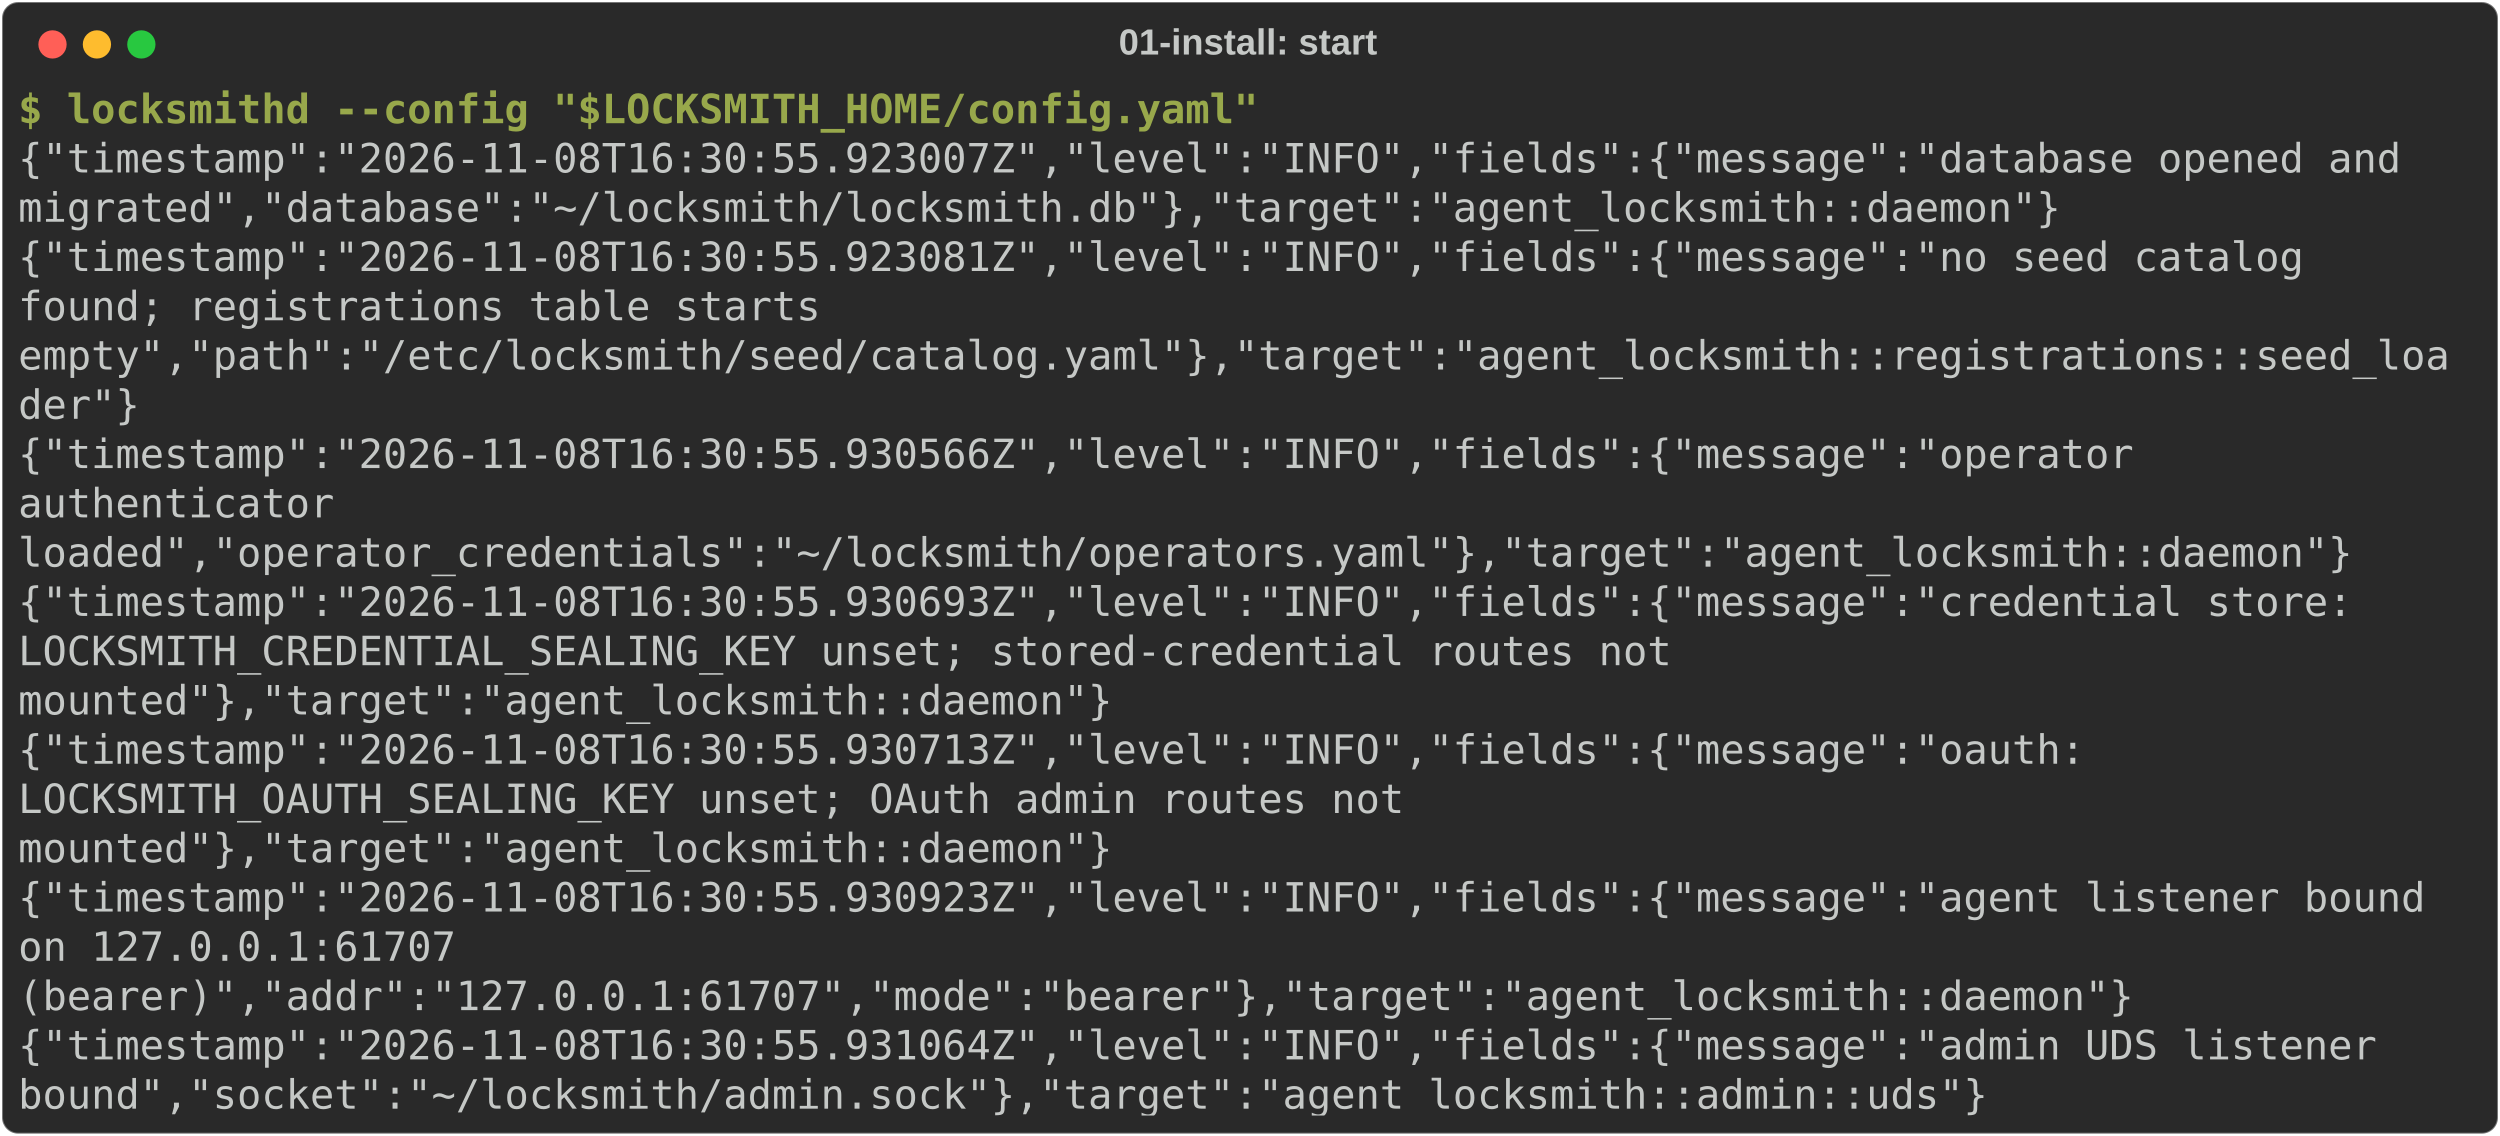
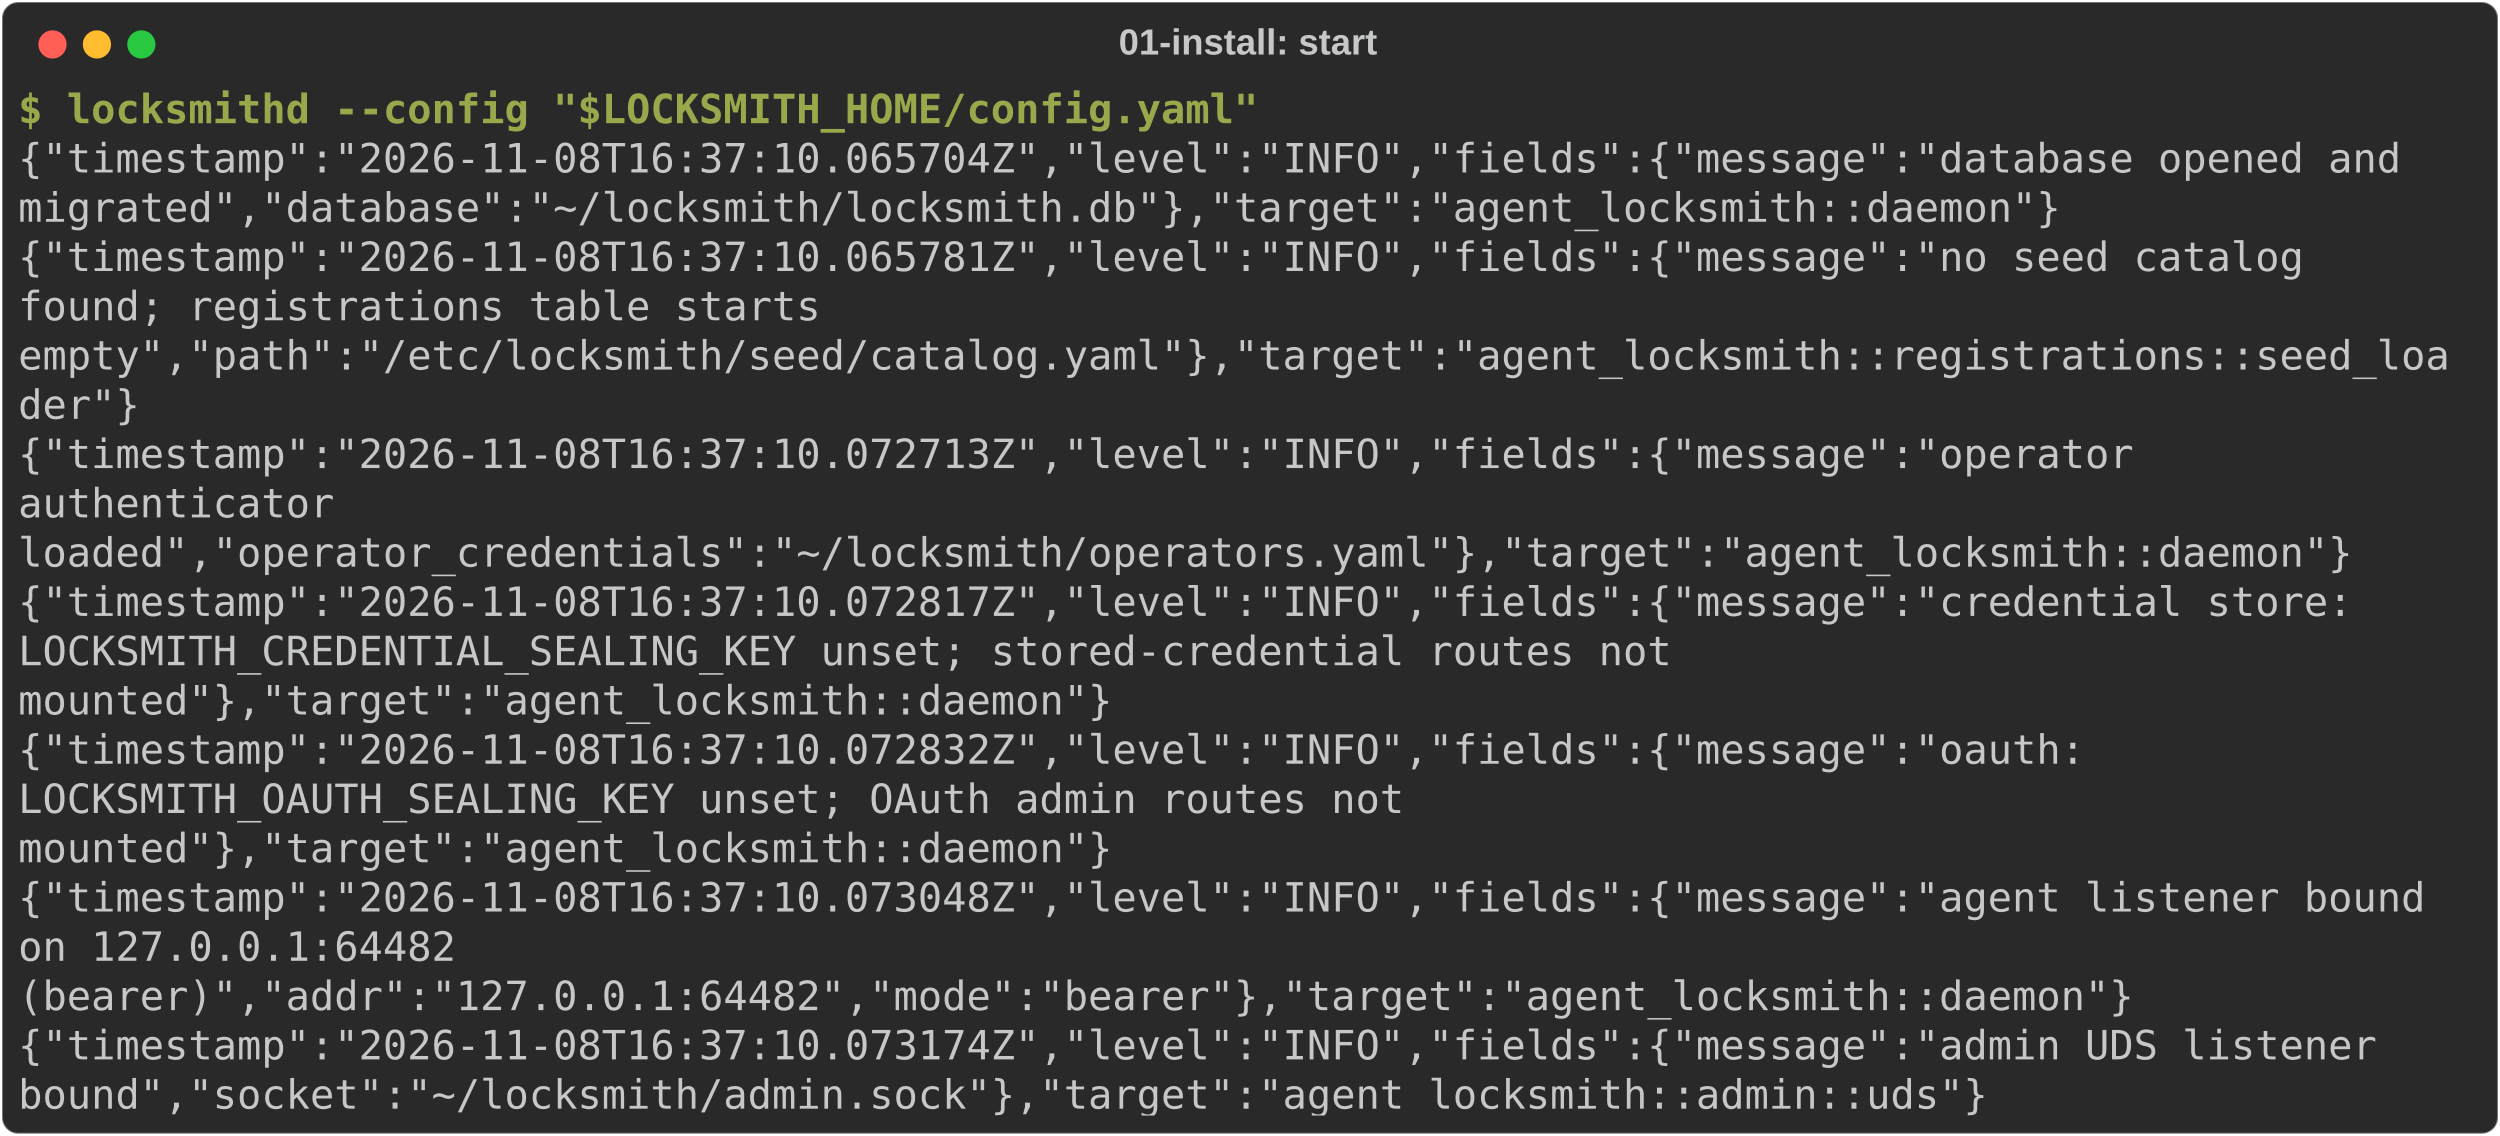
<svg xmlns="http://www.w3.org/2000/svg" class="rich-terminal" viewBox="0 0 1238 562.4">
  <style>

    @font-face {
        font-family: "Fira Code";
        src: local("FiraCode-Regular"),
                url("https://cdnjs.cloudflare.com/ajax/libs/firacode/6.2.0/woff2/FiraCode-Regular.woff2") format("woff2"),
                url("https://cdnjs.cloudflare.com/ajax/libs/firacode/6.2.0/woff/FiraCode-Regular.woff") format("woff");
        font-style: normal;
        font-weight: 400;
    }
    @font-face {
        font-family: "Fira Code";
        src: local("FiraCode-Bold"),
                url("https://cdnjs.cloudflare.com/ajax/libs/firacode/6.2.0/woff2/FiraCode-Bold.woff2") format("woff2"),
                url("https://cdnjs.cloudflare.com/ajax/libs/firacode/6.2.0/woff/FiraCode-Bold.woff") format("woff");
        font-style: bold;
        font-weight: 700;
    }

-     .terminal-747214353-matrix {
+     .terminal-3495400954-matrix {
        font-family: Fira Code, monospace;
        font-size: 20px;
        line-height: 24.4px;
        font-variant-east-asian: full-width;
    }

-     .terminal-747214353-title {
+     .terminal-3495400954-title {
        font-size: 18px;
        font-weight: bold;
        font-family: arial;
    }

-     .terminal-747214353-r1 { fill: #98a84b;font-weight: bold }
- .terminal-747214353-r2 { fill: #c5c8c6 }
+     .terminal-3495400954-r1 { fill: #98a84b;font-weight: bold }
+ .terminal-3495400954-r2 { fill: #c5c8c6 }
    </style>
  <defs>
-     <clipPath id="terminal-747214353-clip-terminal">
+     <clipPath id="terminal-3495400954-clip-terminal">
      <rect x="0" y="0" width="1219.0" height="511.4" />
    </clipPath>
-     <clipPath id="terminal-747214353-line-0">
+     <clipPath id="terminal-3495400954-line-0">
      <rect x="0" y="1.5" width="1220" height="24.65" />
    </clipPath>
-     <clipPath id="terminal-747214353-line-1">
+     <clipPath id="terminal-3495400954-line-1">
      <rect x="0" y="25.9" width="1220" height="24.65" />
    </clipPath>
-     <clipPath id="terminal-747214353-line-2">
+     <clipPath id="terminal-3495400954-line-2">
      <rect x="0" y="50.3" width="1220" height="24.65" />
    </clipPath>
-     <clipPath id="terminal-747214353-line-3">
+     <clipPath id="terminal-3495400954-line-3">
      <rect x="0" y="74.7" width="1220" height="24.65" />
    </clipPath>
-     <clipPath id="terminal-747214353-line-4">
+     <clipPath id="terminal-3495400954-line-4">
      <rect x="0" y="99.1" width="1220" height="24.65" />
    </clipPath>
-     <clipPath id="terminal-747214353-line-5">
+     <clipPath id="terminal-3495400954-line-5">
      <rect x="0" y="123.5" width="1220" height="24.65" />
    </clipPath>
-     <clipPath id="terminal-747214353-line-6">
+     <clipPath id="terminal-3495400954-line-6">
      <rect x="0" y="147.9" width="1220" height="24.65" />
    </clipPath>
-     <clipPath id="terminal-747214353-line-7">
+     <clipPath id="terminal-3495400954-line-7">
      <rect x="0" y="172.3" width="1220" height="24.65" />
    </clipPath>
-     <clipPath id="terminal-747214353-line-8">
+     <clipPath id="terminal-3495400954-line-8">
      <rect x="0" y="196.7" width="1220" height="24.65" />
    </clipPath>
-     <clipPath id="terminal-747214353-line-9">
+     <clipPath id="terminal-3495400954-line-9">
      <rect x="0" y="221.1" width="1220" height="24.65" />
    </clipPath>
-     <clipPath id="terminal-747214353-line-10">
+     <clipPath id="terminal-3495400954-line-10">
      <rect x="0" y="245.5" width="1220" height="24.65" />
    </clipPath>
-     <clipPath id="terminal-747214353-line-11">
+     <clipPath id="terminal-3495400954-line-11">
      <rect x="0" y="269.9" width="1220" height="24.65" />
    </clipPath>
-     <clipPath id="terminal-747214353-line-12">
+     <clipPath id="terminal-3495400954-line-12">
      <rect x="0" y="294.3" width="1220" height="24.65" />
    </clipPath>
-     <clipPath id="terminal-747214353-line-13">
+     <clipPath id="terminal-3495400954-line-13">
      <rect x="0" y="318.7" width="1220" height="24.65" />
    </clipPath>
-     <clipPath id="terminal-747214353-line-14">
+     <clipPath id="terminal-3495400954-line-14">
      <rect x="0" y="343.1" width="1220" height="24.65" />
    </clipPath>
-     <clipPath id="terminal-747214353-line-15">
+     <clipPath id="terminal-3495400954-line-15">
      <rect x="0" y="367.5" width="1220" height="24.65" />
    </clipPath>
-     <clipPath id="terminal-747214353-line-16">
+     <clipPath id="terminal-3495400954-line-16">
      <rect x="0" y="391.9" width="1220" height="24.65" />
    </clipPath>
-     <clipPath id="terminal-747214353-line-17">
+     <clipPath id="terminal-3495400954-line-17">
      <rect x="0" y="416.3" width="1220" height="24.65" />
    </clipPath>
-     <clipPath id="terminal-747214353-line-18">
+     <clipPath id="terminal-3495400954-line-18">
      <rect x="0" y="440.7" width="1220" height="24.65" />
    </clipPath>
-     <clipPath id="terminal-747214353-line-19">
+     <clipPath id="terminal-3495400954-line-19">
      <rect x="0" y="465.1" width="1220" height="24.65" />
    </clipPath>
  </defs>
  <rect fill="#292929" stroke="rgba(255,255,255,0.35)" stroke-width="1" x="1" y="1" width="1236" height="560.4" rx="8" />
-   <text class="terminal-747214353-title" fill="#c5c8c6" text-anchor="middle" x="618" y="27">01-install: start</text>
+   <text class="terminal-3495400954-title" fill="#c5c8c6" text-anchor="middle" x="618" y="27">01-install: start</text>
  <g transform="translate(26,22)">
    <circle cx="0" cy="0" r="7" fill="#ff5f57" />
    <circle cx="22" cy="0" r="7" fill="#febc2e" />
    <circle cx="44" cy="0" r="7" fill="#28c840" />
  </g>
-   <g transform="translate(9, 41)" clip-path="url(#terminal-747214353-clip-terminal)">
-     <g class="terminal-747214353-matrix">
-       <text class="terminal-747214353-r1" x="0" y="20" textLength="622.2" clip-path="url(#terminal-747214353-line-0)">$ locksmithd --config "$LOCKSMITH_HOME/config.yaml"</text>
-       <text class="terminal-747214353-r2" x="1220" y="20" textLength="12.2" clip-path="url(#terminal-747214353-line-0)">
+   <g transform="translate(9, 41)" clip-path="url(#terminal-3495400954-clip-terminal)">
+     <g class="terminal-3495400954-matrix">
+       <text class="terminal-3495400954-r1" x="0" y="20" textLength="622.2" clip-path="url(#terminal-3495400954-line-0)">$ locksmithd --config "$LOCKSMITH_HOME/config.yaml"</text>
+       <text class="terminal-3495400954-r2" x="1220" y="20" textLength="12.2" clip-path="url(#terminal-3495400954-line-0)">
</text>
-       <text class="terminal-747214353-r2" x="0" y="44.4" textLength="1207.8" clip-path="url(#terminal-747214353-line-1)">{"timestamp":"2026-11-08T16:30:55.923007Z","level":"INFO","fields":{"message":"database opened and </text>
-       <text class="terminal-747214353-r2" x="1220" y="44.4" textLength="12.2" clip-path="url(#terminal-747214353-line-1)">
+       <text class="terminal-3495400954-r2" x="0" y="44.4" textLength="1207.8" clip-path="url(#terminal-3495400954-line-1)">{"timestamp":"2026-11-08T16:37:10.065704Z","level":"INFO","fields":{"message":"database opened and </text>
+       <text class="terminal-3495400954-r2" x="1220" y="44.4" textLength="12.2" clip-path="url(#terminal-3495400954-line-1)">
</text>
-       <text class="terminal-747214353-r2" x="0" y="68.8" textLength="1024.8" clip-path="url(#terminal-747214353-line-2)">migrated","database":"~/locksmith/locksmith.db"},"target":"agent_locksmith::daemon"}</text>
-       <text class="terminal-747214353-r2" x="1220" y="68.8" textLength="12.2" clip-path="url(#terminal-747214353-line-2)">
+       <text class="terminal-3495400954-r2" x="0" y="68.8" textLength="1024.8" clip-path="url(#terminal-3495400954-line-2)">migrated","database":"~/locksmith/locksmith.db"},"target":"agent_locksmith::daemon"}</text>
+       <text class="terminal-3495400954-r2" x="1220" y="68.8" textLength="12.2" clip-path="url(#terminal-3495400954-line-2)">
</text>
-       <text class="terminal-747214353-r2" x="0" y="93.2" textLength="1159" clip-path="url(#terminal-747214353-line-3)">{"timestamp":"2026-11-08T16:30:55.923081Z","level":"INFO","fields":{"message":"no seed catalog </text>
-       <text class="terminal-747214353-r2" x="1220" y="93.2" textLength="12.2" clip-path="url(#terminal-747214353-line-3)">
+       <text class="terminal-3495400954-r2" x="0" y="93.2" textLength="1159" clip-path="url(#terminal-3495400954-line-3)">{"timestamp":"2026-11-08T16:37:10.065781Z","level":"INFO","fields":{"message":"no seed catalog </text>
+       <text class="terminal-3495400954-r2" x="1220" y="93.2" textLength="12.2" clip-path="url(#terminal-3495400954-line-3)">
</text>
-       <text class="terminal-747214353-r2" x="0" y="117.6" textLength="414.8" clip-path="url(#terminal-747214353-line-4)">found; registrations table starts </text>
-       <text class="terminal-747214353-r2" x="1220" y="117.6" textLength="12.2" clip-path="url(#terminal-747214353-line-4)">
+       <text class="terminal-3495400954-r2" x="0" y="117.6" textLength="414.8" clip-path="url(#terminal-3495400954-line-4)">found; registrations table starts </text>
+       <text class="terminal-3495400954-r2" x="1220" y="117.6" textLength="12.2" clip-path="url(#terminal-3495400954-line-4)">
</text>
-       <text class="terminal-747214353-r2" x="0" y="142" textLength="1220" clip-path="url(#terminal-747214353-line-5)">empty","path":"/etc/locksmith/seed/catalog.yaml"},"target":"agent_locksmith::registrations::seed_loa</text>
-       <text class="terminal-747214353-r2" x="1220" y="142" textLength="12.2" clip-path="url(#terminal-747214353-line-5)">
+       <text class="terminal-3495400954-r2" x="0" y="142" textLength="1220" clip-path="url(#terminal-3495400954-line-5)">empty","path":"/etc/locksmith/seed/catalog.yaml"},"target":"agent_locksmith::registrations::seed_loa</text>
+       <text class="terminal-3495400954-r2" x="1220" y="142" textLength="12.2" clip-path="url(#terminal-3495400954-line-5)">
</text>
-       <text class="terminal-747214353-r2" x="0" y="166.4" textLength="61" clip-path="url(#terminal-747214353-line-6)">der"}</text>
-       <text class="terminal-747214353-r2" x="1220" y="166.4" textLength="12.2" clip-path="url(#terminal-747214353-line-6)">
+       <text class="terminal-3495400954-r2" x="0" y="166.4" textLength="61" clip-path="url(#terminal-3495400954-line-6)">der"}</text>
+       <text class="terminal-3495400954-r2" x="1220" y="166.4" textLength="12.2" clip-path="url(#terminal-3495400954-line-6)">
</text>
-       <text class="terminal-747214353-r2" x="0" y="190.8" textLength="1073.6" clip-path="url(#terminal-747214353-line-7)">{"timestamp":"2026-11-08T16:30:55.930566Z","level":"INFO","fields":{"message":"operator </text>
-       <text class="terminal-747214353-r2" x="1220" y="190.8" textLength="12.2" clip-path="url(#terminal-747214353-line-7)">
+       <text class="terminal-3495400954-r2" x="0" y="190.8" textLength="1073.6" clip-path="url(#terminal-3495400954-line-7)">{"timestamp":"2026-11-08T16:37:10.072713Z","level":"INFO","fields":{"message":"operator </text>
+       <text class="terminal-3495400954-r2" x="1220" y="190.8" textLength="12.2" clip-path="url(#terminal-3495400954-line-7)">
</text>
-       <text class="terminal-747214353-r2" x="0" y="215.2" textLength="170.8" clip-path="url(#terminal-747214353-line-8)">authenticator </text>
-       <text class="terminal-747214353-r2" x="1220" y="215.2" textLength="12.2" clip-path="url(#terminal-747214353-line-8)">
+       <text class="terminal-3495400954-r2" x="0" y="215.2" textLength="170.8" clip-path="url(#terminal-3495400954-line-8)">authenticator </text>
+       <text class="terminal-3495400954-r2" x="1220" y="215.2" textLength="12.2" clip-path="url(#terminal-3495400954-line-8)">
</text>
-       <text class="terminal-747214353-r2" x="0" y="239.6" textLength="1171.2" clip-path="url(#terminal-747214353-line-9)">loaded","operator_credentials":"~/locksmith/operators.yaml"},"target":"agent_locksmith::daemon"}</text>
-       <text class="terminal-747214353-r2" x="1220" y="239.6" textLength="12.2" clip-path="url(#terminal-747214353-line-9)">
+       <text class="terminal-3495400954-r2" x="0" y="239.6" textLength="1171.2" clip-path="url(#terminal-3495400954-line-9)">loaded","operator_credentials":"~/locksmith/operators.yaml"},"target":"agent_locksmith::daemon"}</text>
+       <text class="terminal-3495400954-r2" x="1220" y="239.6" textLength="12.2" clip-path="url(#terminal-3495400954-line-9)">
</text>
-       <text class="terminal-747214353-r2" x="0" y="264" textLength="1183.4" clip-path="url(#terminal-747214353-line-10)">{"timestamp":"2026-11-08T16:30:55.930693Z","level":"INFO","fields":{"message":"credential store: </text>
-       <text class="terminal-747214353-r2" x="1220" y="264" textLength="12.2" clip-path="url(#terminal-747214353-line-10)">
+       <text class="terminal-3495400954-r2" x="0" y="264" textLength="1183.4" clip-path="url(#terminal-3495400954-line-10)">{"timestamp":"2026-11-08T16:37:10.072817Z","level":"INFO","fields":{"message":"credential store: </text>
+       <text class="terminal-3495400954-r2" x="1220" y="264" textLength="12.2" clip-path="url(#terminal-3495400954-line-10)">
</text>
-       <text class="terminal-747214353-r2" x="0" y="288.4" textLength="841.8" clip-path="url(#terminal-747214353-line-11)">LOCKSMITH_CREDENTIAL_SEALING_KEY unset; stored-credential routes not </text>
-       <text class="terminal-747214353-r2" x="1220" y="288.4" textLength="12.2" clip-path="url(#terminal-747214353-line-11)">
+       <text class="terminal-3495400954-r2" x="0" y="288.4" textLength="841.8" clip-path="url(#terminal-3495400954-line-11)">LOCKSMITH_CREDENTIAL_SEALING_KEY unset; stored-credential routes not </text>
+       <text class="terminal-3495400954-r2" x="1220" y="288.4" textLength="12.2" clip-path="url(#terminal-3495400954-line-11)">
</text>
-       <text class="terminal-747214353-r2" x="0" y="312.8" textLength="549" clip-path="url(#terminal-747214353-line-12)">mounted"},"target":"agent_locksmith::daemon"}</text>
-       <text class="terminal-747214353-r2" x="1220" y="312.8" textLength="12.2" clip-path="url(#terminal-747214353-line-12)">
+       <text class="terminal-3495400954-r2" x="0" y="312.8" textLength="549" clip-path="url(#terminal-3495400954-line-12)">mounted"},"target":"agent_locksmith::daemon"}</text>
+       <text class="terminal-3495400954-r2" x="1220" y="312.8" textLength="12.2" clip-path="url(#terminal-3495400954-line-12)">
</text>
-       <text class="terminal-747214353-r2" x="0" y="337.2" textLength="1049.2" clip-path="url(#terminal-747214353-line-13)">{"timestamp":"2026-11-08T16:30:55.930713Z","level":"INFO","fields":{"message":"oauth: </text>
-       <text class="terminal-747214353-r2" x="1220" y="337.2" textLength="12.2" clip-path="url(#terminal-747214353-line-13)">
+       <text class="terminal-3495400954-r2" x="0" y="337.2" textLength="1049.2" clip-path="url(#terminal-3495400954-line-13)">{"timestamp":"2026-11-08T16:37:10.072832Z","level":"INFO","fields":{"message":"oauth: </text>
+       <text class="terminal-3495400954-r2" x="1220" y="337.2" textLength="12.2" clip-path="url(#terminal-3495400954-line-13)">
</text>
-       <text class="terminal-747214353-r2" x="0" y="361.6" textLength="707.6" clip-path="url(#terminal-747214353-line-14)">LOCKSMITH_OAUTH_SEALING_KEY unset; OAuth admin routes not </text>
-       <text class="terminal-747214353-r2" x="1220" y="361.6" textLength="12.2" clip-path="url(#terminal-747214353-line-14)">
+       <text class="terminal-3495400954-r2" x="0" y="361.6" textLength="707.6" clip-path="url(#terminal-3495400954-line-14)">LOCKSMITH_OAUTH_SEALING_KEY unset; OAuth admin routes not </text>
+       <text class="terminal-3495400954-r2" x="1220" y="361.6" textLength="12.2" clip-path="url(#terminal-3495400954-line-14)">
</text>
-       <text class="terminal-747214353-r2" x="0" y="386" textLength="549" clip-path="url(#terminal-747214353-line-15)">mounted"},"target":"agent_locksmith::daemon"}</text>
-       <text class="terminal-747214353-r2" x="1220" y="386" textLength="12.2" clip-path="url(#terminal-747214353-line-15)">
+       <text class="terminal-3495400954-r2" x="0" y="386" textLength="549" clip-path="url(#terminal-3495400954-line-15)">mounted"},"target":"agent_locksmith::daemon"}</text>
+       <text class="terminal-3495400954-r2" x="1220" y="386" textLength="12.2" clip-path="url(#terminal-3495400954-line-15)">
</text>
-       <text class="terminal-747214353-r2" x="0" y="410.4" textLength="1220" clip-path="url(#terminal-747214353-line-16)">{"timestamp":"2026-11-08T16:30:55.930923Z","level":"INFO","fields":{"message":"agent listener bound </text>
-       <text class="terminal-747214353-r2" x="1220" y="410.4" textLength="12.2" clip-path="url(#terminal-747214353-line-16)">
+       <text class="terminal-3495400954-r2" x="0" y="410.4" textLength="1220" clip-path="url(#terminal-3495400954-line-16)">{"timestamp":"2026-11-08T16:37:10.073048Z","level":"INFO","fields":{"message":"agent listener bound </text>
+       <text class="terminal-3495400954-r2" x="1220" y="410.4" textLength="12.2" clip-path="url(#terminal-3495400954-line-16)">
</text>
-       <text class="terminal-747214353-r2" x="0" y="434.8" textLength="231.8" clip-path="url(#terminal-747214353-line-17)">on 127.0.0.1:61707 </text>
-       <text class="terminal-747214353-r2" x="1220" y="434.8" textLength="12.2" clip-path="url(#terminal-747214353-line-17)">
+       <text class="terminal-3495400954-r2" x="0" y="434.8" textLength="231.8" clip-path="url(#terminal-3495400954-line-17)">on 127.0.0.1:64482 </text>
+       <text class="terminal-3495400954-r2" x="1220" y="434.8" textLength="12.2" clip-path="url(#terminal-3495400954-line-17)">
</text>
-       <text class="terminal-747214353-r2" x="0" y="459.2" textLength="1061.4" clip-path="url(#terminal-747214353-line-18)">(bearer)","addr":"127.0.0.1:61707","mode":"bearer"},"target":"agent_locksmith::daemon"}</text>
-       <text class="terminal-747214353-r2" x="1220" y="459.2" textLength="12.2" clip-path="url(#terminal-747214353-line-18)">
+       <text class="terminal-3495400954-r2" x="0" y="459.2" textLength="1061.4" clip-path="url(#terminal-3495400954-line-18)">(bearer)","addr":"127.0.0.1:64482","mode":"bearer"},"target":"agent_locksmith::daemon"}</text>
+       <text class="terminal-3495400954-r2" x="1220" y="459.2" textLength="12.2" clip-path="url(#terminal-3495400954-line-18)">
</text>
-       <text class="terminal-747214353-r2" x="0" y="483.6" textLength="1195.6" clip-path="url(#terminal-747214353-line-19)">{"timestamp":"2026-11-08T16:30:55.931064Z","level":"INFO","fields":{"message":"admin UDS listener </text>
-       <text class="terminal-747214353-r2" x="1220" y="483.6" textLength="12.2" clip-path="url(#terminal-747214353-line-19)">
+       <text class="terminal-3495400954-r2" x="0" y="483.6" textLength="1195.6" clip-path="url(#terminal-3495400954-line-19)">{"timestamp":"2026-11-08T16:37:10.073174Z","level":"INFO","fields":{"message":"admin UDS listener </text>
+       <text class="terminal-3495400954-r2" x="1220" y="483.6" textLength="12.2" clip-path="url(#terminal-3495400954-line-19)">
</text>
-       <text class="terminal-747214353-r2" x="0" y="508" textLength="988.2" clip-path="url(#terminal-747214353-line-20)">bound","socket":"~/locksmith/admin.sock"},"target":"agent_locksmith::admin::uds"}</text>
-       <text class="terminal-747214353-r2" x="1220" y="508" textLength="12.2" clip-path="url(#terminal-747214353-line-20)">
+       <text class="terminal-3495400954-r2" x="0" y="508" textLength="988.2" clip-path="url(#terminal-3495400954-line-20)">bound","socket":"~/locksmith/admin.sock"},"target":"agent_locksmith::admin::uds"}</text>
+       <text class="terminal-3495400954-r2" x="1220" y="508" textLength="12.2" clip-path="url(#terminal-3495400954-line-20)">
</text>
    </g>
  </g>
</svg>
